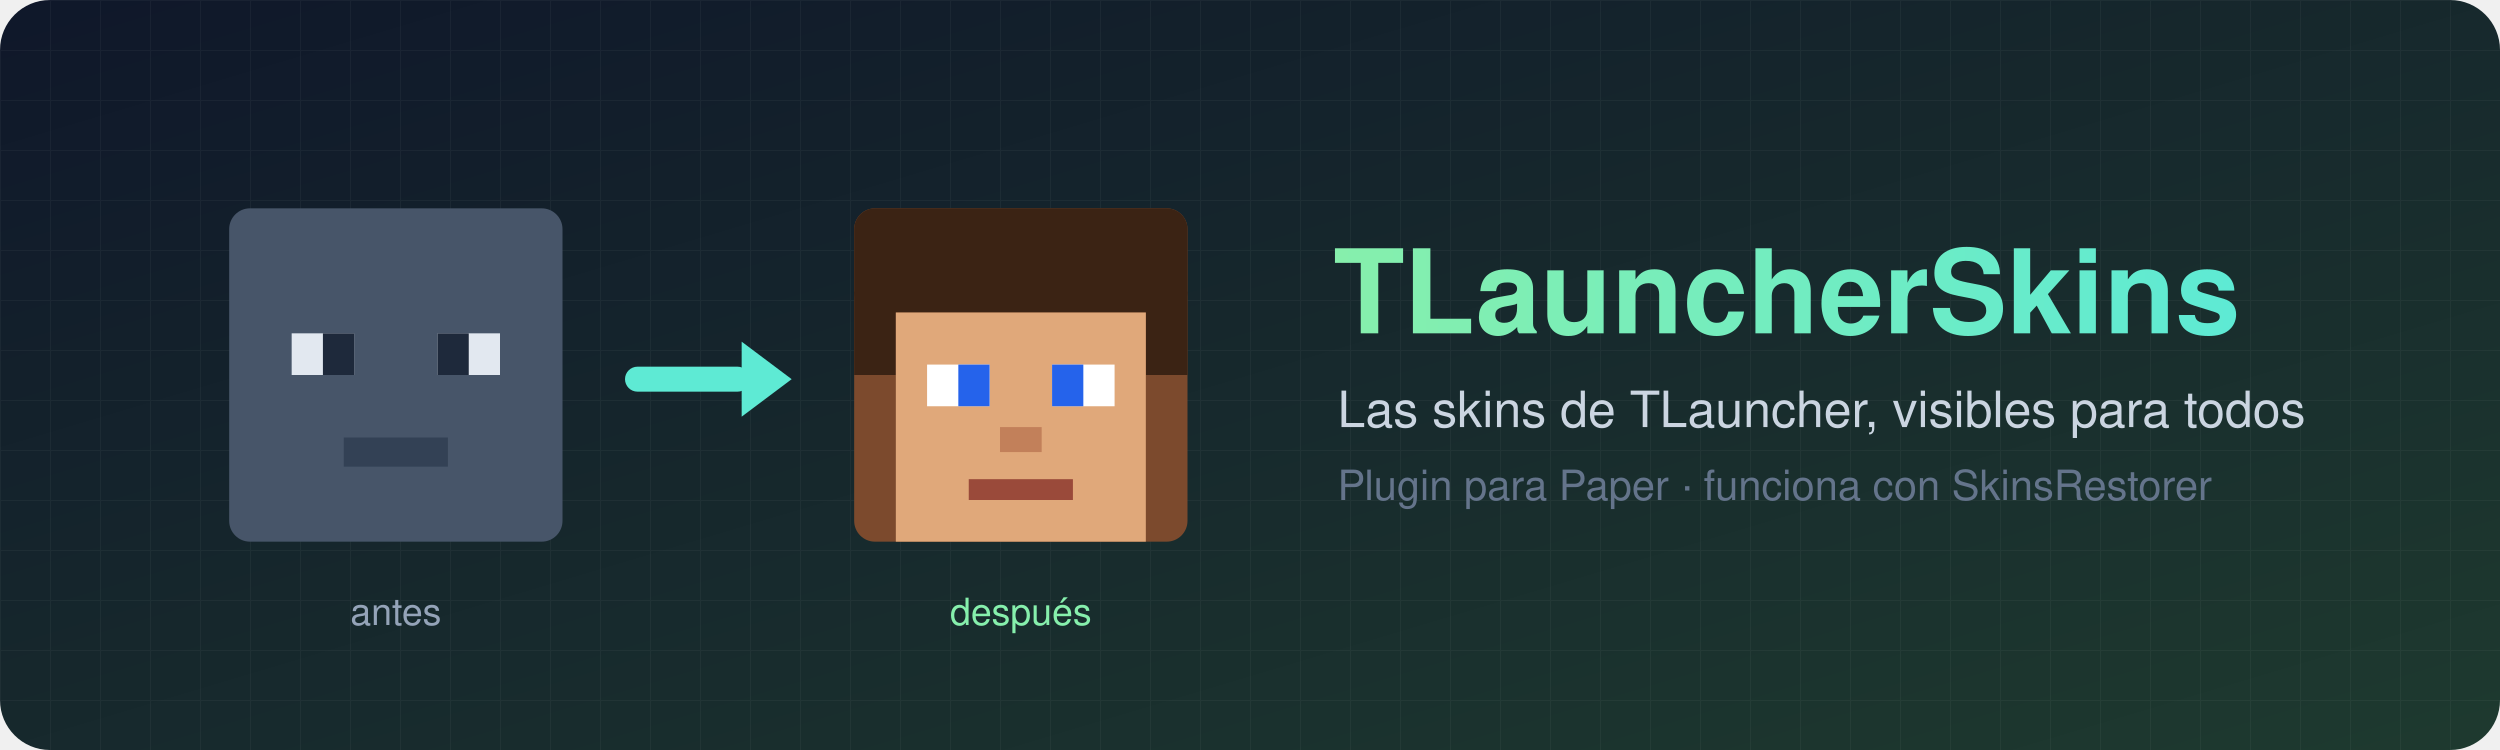
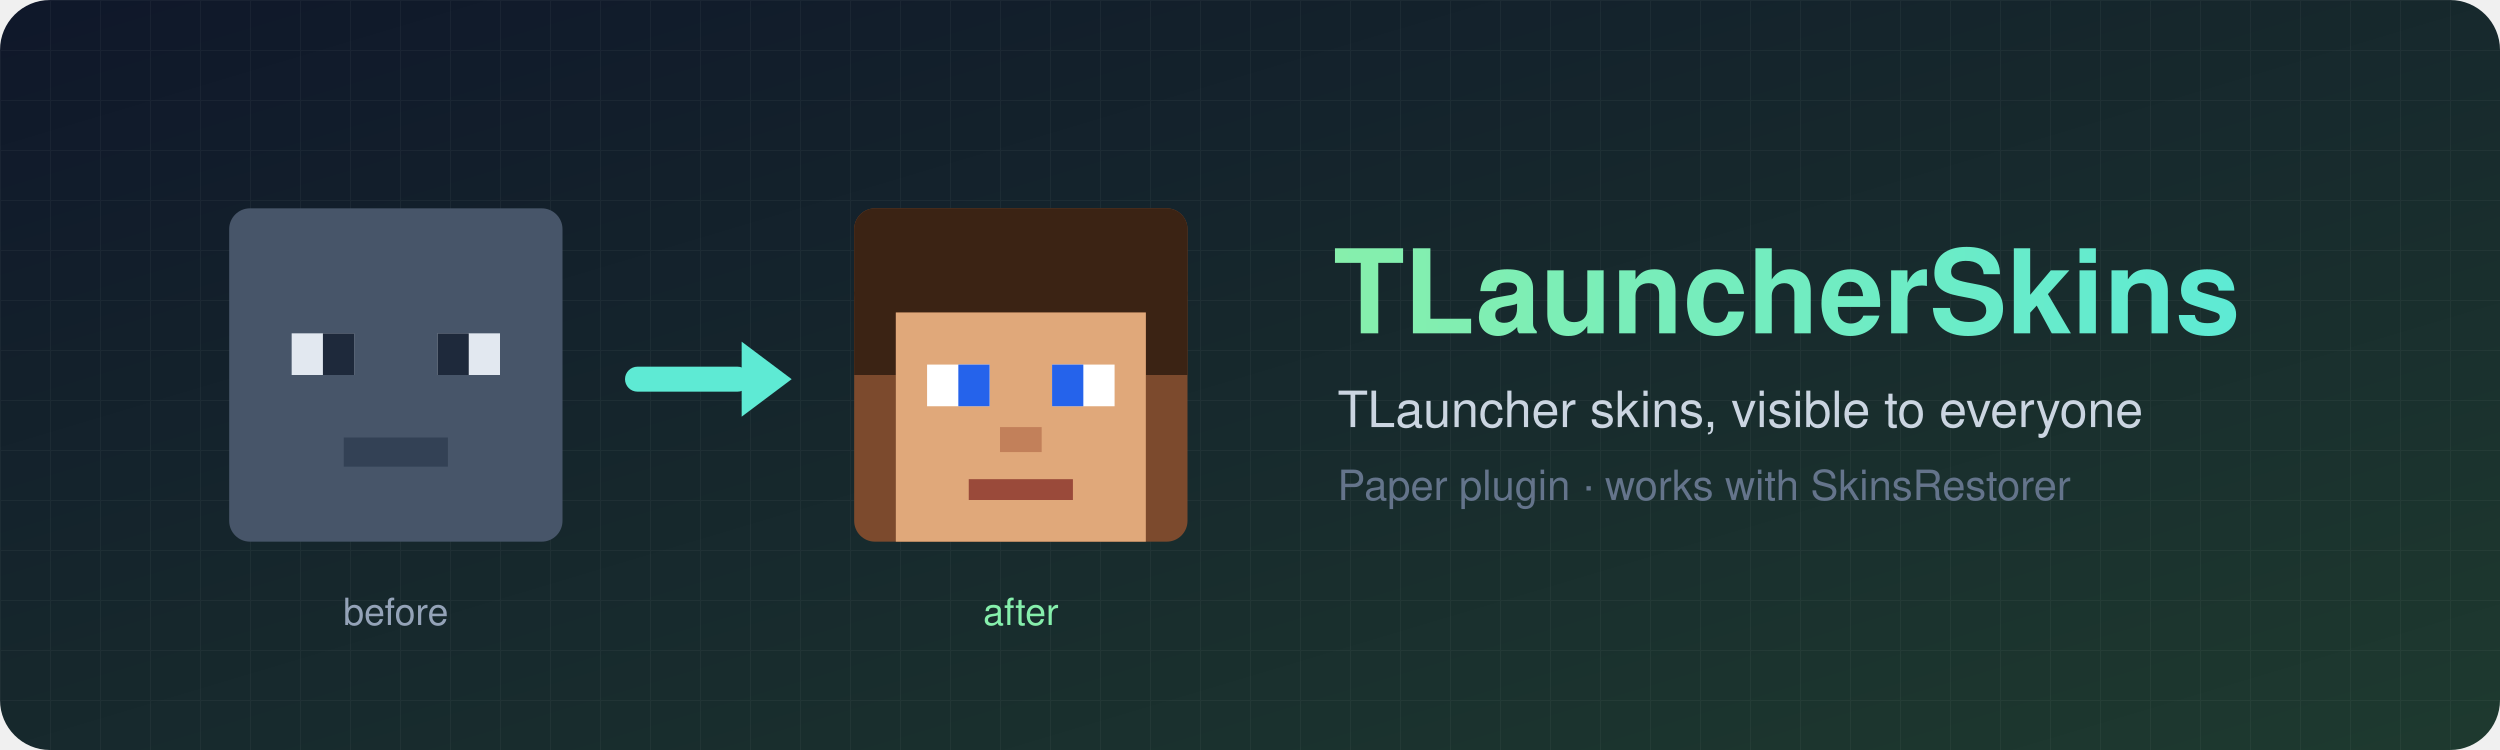
<svg xmlns="http://www.w3.org/2000/svg" width="1200" height="360" viewBox="0 0 1200 360">
  <defs>
    <linearGradient id="bg" x1="0" y1="0" x2="1" y2="1">
      <stop offset="0" stop-color="#0f172a" />
      <stop offset="1" stop-color="#1e3a2f" />
    </linearGradient>
    <linearGradient id="title" x1="0" y1="0" x2="1" y2="0">
      <stop offset="0" stop-color="#86efac" />
      <stop offset="1" stop-color="#5eead4" />
    </linearGradient>
    <pattern id="grid" width="24" height="24" patternUnits="userSpaceOnUse">
      <path d="M24 0H0V24" fill="none" stroke="#ffffff" stroke-opacity="0.04" />
    </pattern>
  </defs>
  <rect width="1200" height="360" rx="24" fill="url(#bg)" />
  <rect width="1200" height="360" rx="24" fill="url(#grid)" />
  <g transform="translate(110 100)">
    <rect width="160" height="160" rx="10" fill="#475569" />
    <rect x="30" y="60" width="30" height="20" fill="#e2e8f0" />
    <rect x="100" y="60" width="30" height="20" fill="#e2e8f0" />
    <rect x="45" y="60" width="15" height="20" fill="#1e293b" />
    <rect x="100" y="60" width="15" height="20" fill="#1e293b" />
    <rect x="55" y="110" width="50" height="14" fill="#334155" />
-     <text x="80" y="200" text-anchor="middle" font-family="Segoe UI, Helvetica, Arial, sans-serif" font-size="18" fill="#94a3b8">antes</text>
+     <text x="80" y="200" text-anchor="middle" font-family="Segoe UI, Helvetica, Arial, sans-serif" font-size="18" fill="#94a3b8">before</text>
  </g>
  <g transform="translate(300 172)" fill="#5eead4">
    <rect x="0" y="4" width="60" height="12" rx="6" />
    <path d="M56 -8 L80 10 L56 28 Z" />
  </g>
  <g transform="translate(410 100)">
    <rect width="160" height="160" rx="10" fill="#7c4a2d" />
    <rect width="160" height="50" rx="10" fill="#3b2314" />
    <rect y="40" width="20" height="40" fill="#3b2314" />
    <rect x="140" y="40" width="20" height="40" fill="#3b2314" />
    <rect x="20" y="50" width="120" height="110" fill="#e0a87a" />
    <rect x="35" y="75" width="30" height="20" fill="#ffffff" />
    <rect x="95" y="75" width="30" height="20" fill="#ffffff" />
    <rect x="50" y="75" width="15" height="20" fill="#2563eb" />
    <rect x="95" y="75" width="15" height="20" fill="#2563eb" />
    <rect x="70" y="105" width="20" height="12" fill="#c2805a" />
    <rect x="55" y="130" width="50" height="10" fill="#9a4a3a" />
-     <text x="80" y="200" text-anchor="middle" font-family="Segoe UI, Helvetica, Arial, sans-serif" font-size="18" fill="#86efac">después</text>
+     <text x="80" y="200" text-anchor="middle" font-family="Segoe UI, Helvetica, Arial, sans-serif" font-size="18" fill="#86efac">after</text>
  </g>
  <text x="640" y="160" font-family="Segoe UI, Helvetica, Arial, sans-serif" font-size="56" font-weight="800" fill="url(#title)">TLauncherSkins</text>
-   <text x="642" y="205" font-family="Segoe UI, Helvetica, Arial, sans-serif" font-size="24" fill="#cbd5e1">Las skins de TLauncher, visibles para todos</text>
-   <text x="642" y="240" font-family="Segoe UI, Helvetica, Arial, sans-serif" font-size="20" fill="#64748b">Plugin para Paper · funciona con SkinsRestorer</text>
+   <text x="642" y="205" font-family="Segoe UI, Helvetica, Arial, sans-serif" font-size="24" fill="#cbd5e1">TLauncher skins, visible to everyone</text>
+   <text x="642" y="240" font-family="Segoe UI, Helvetica, Arial, sans-serif" font-size="20" fill="#64748b">Paper plugin · works with SkinsRestorer</text>
</svg>
